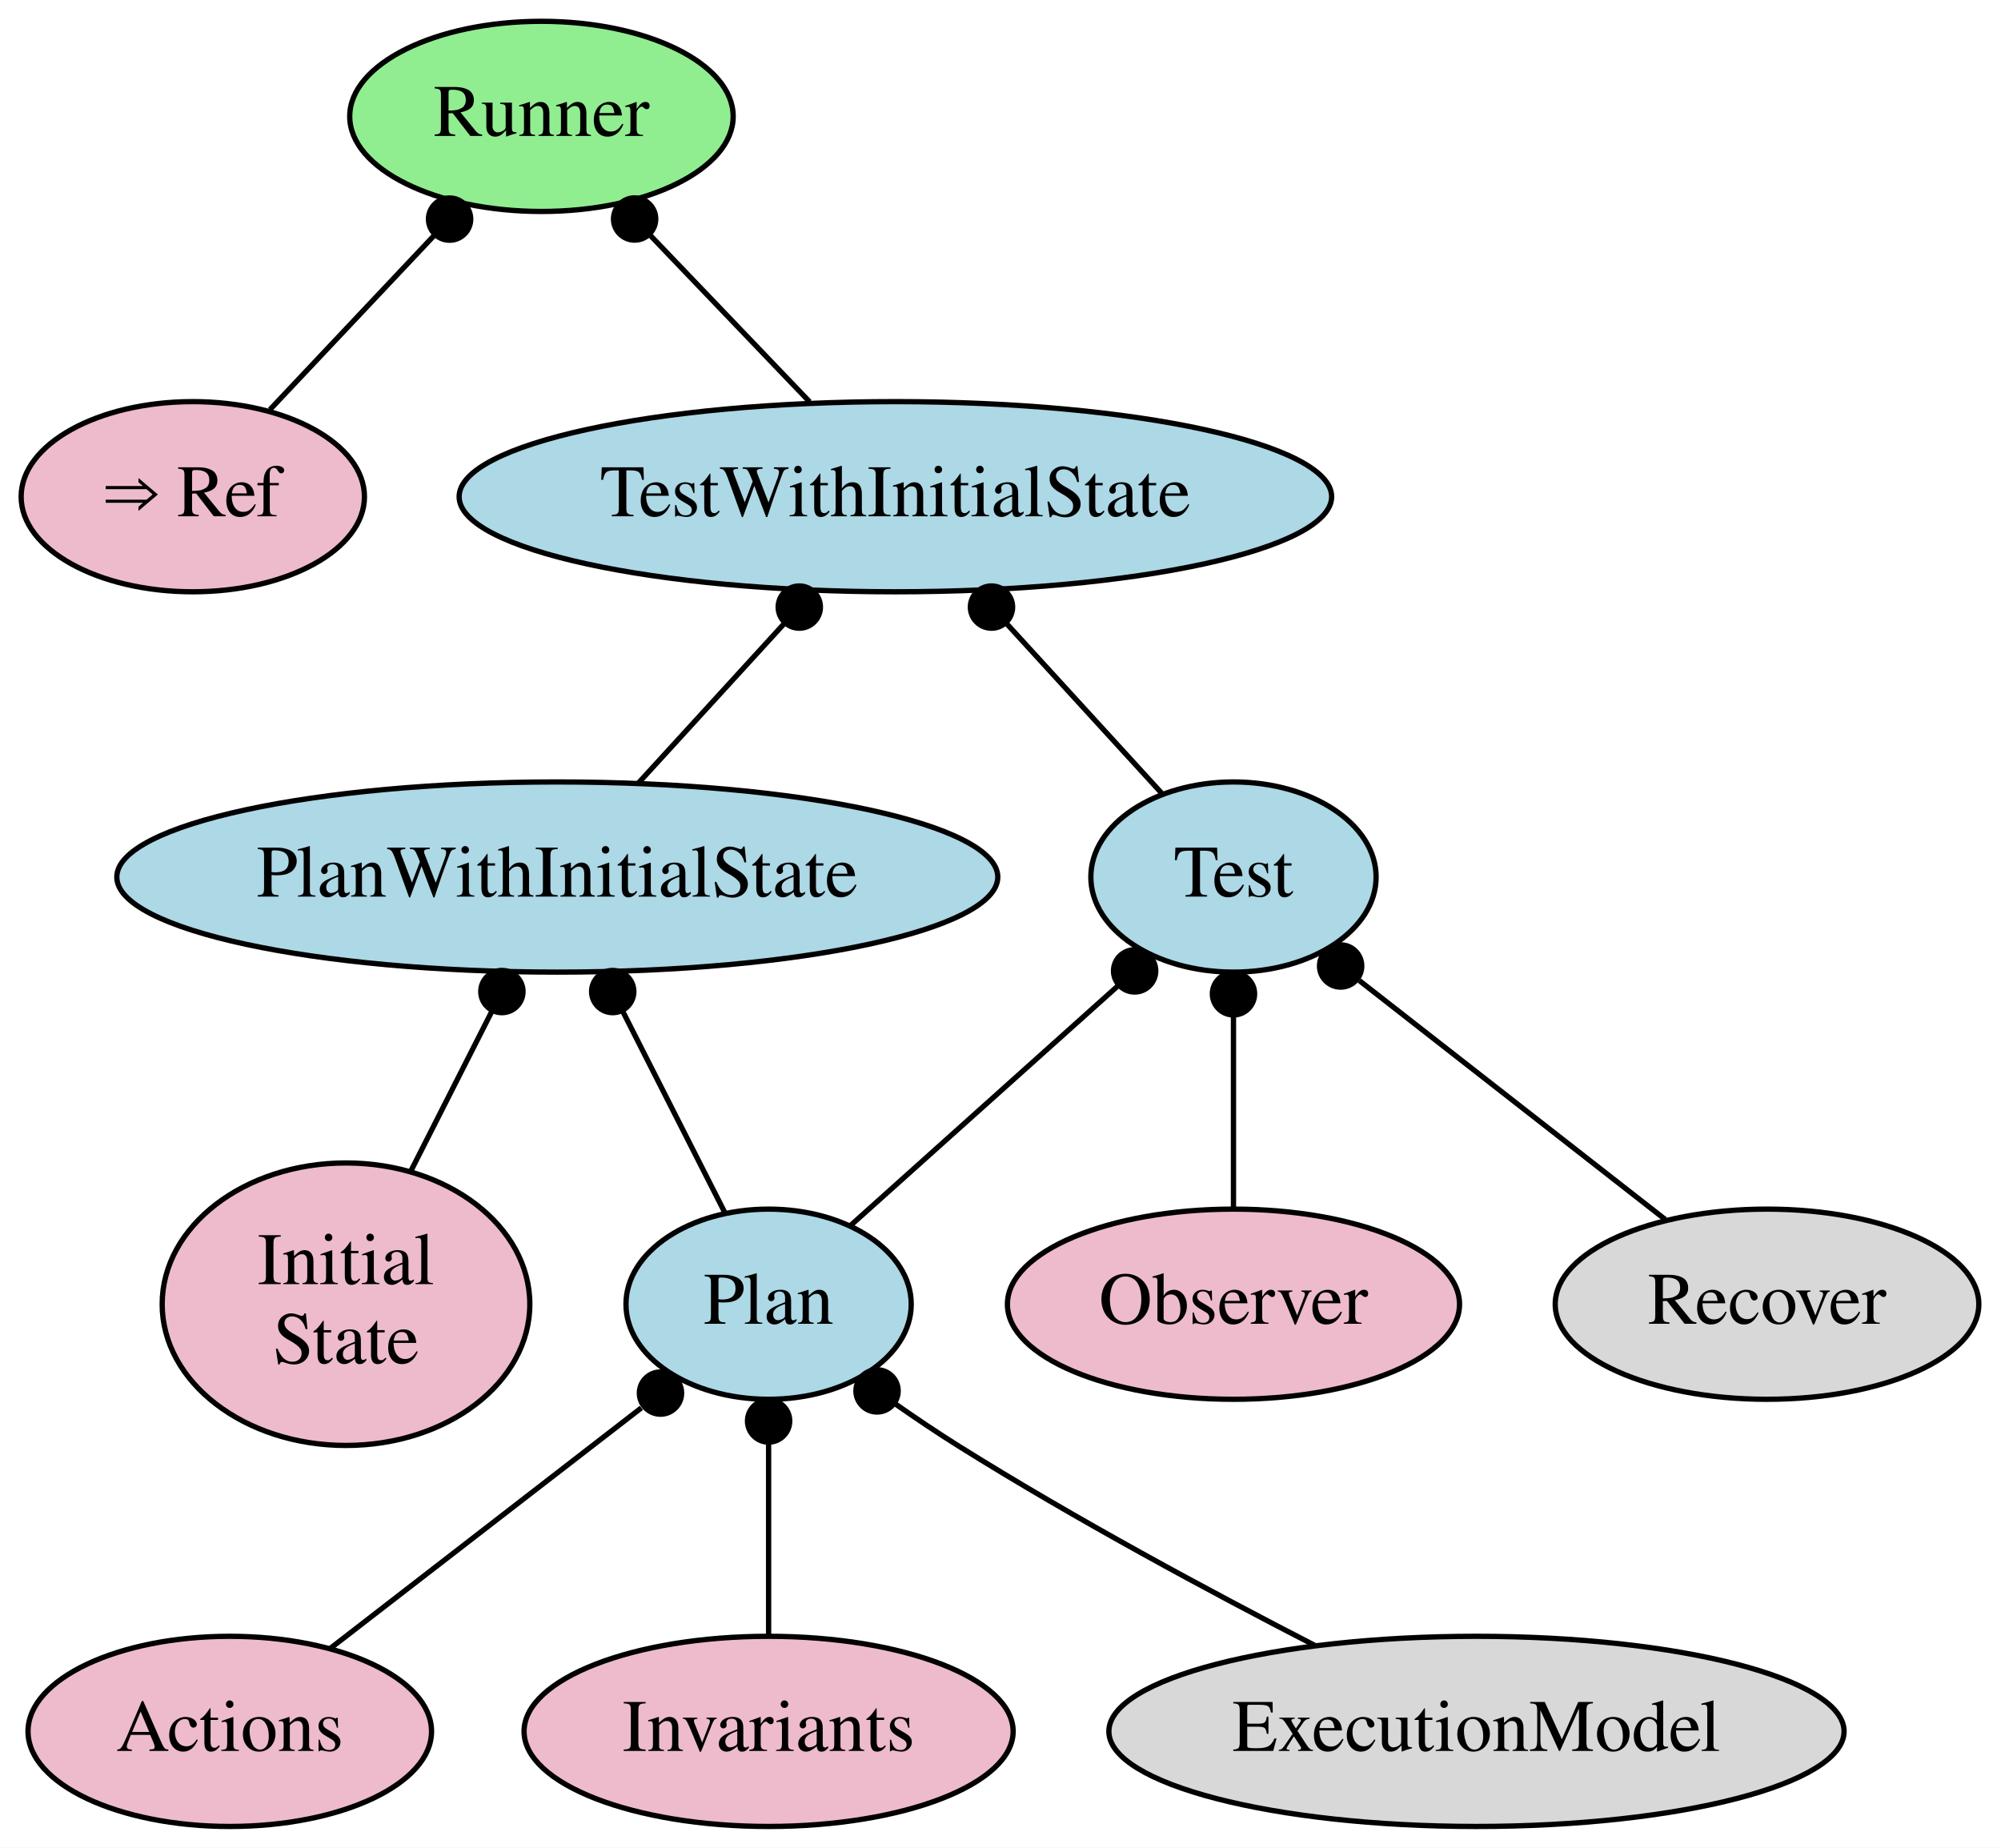
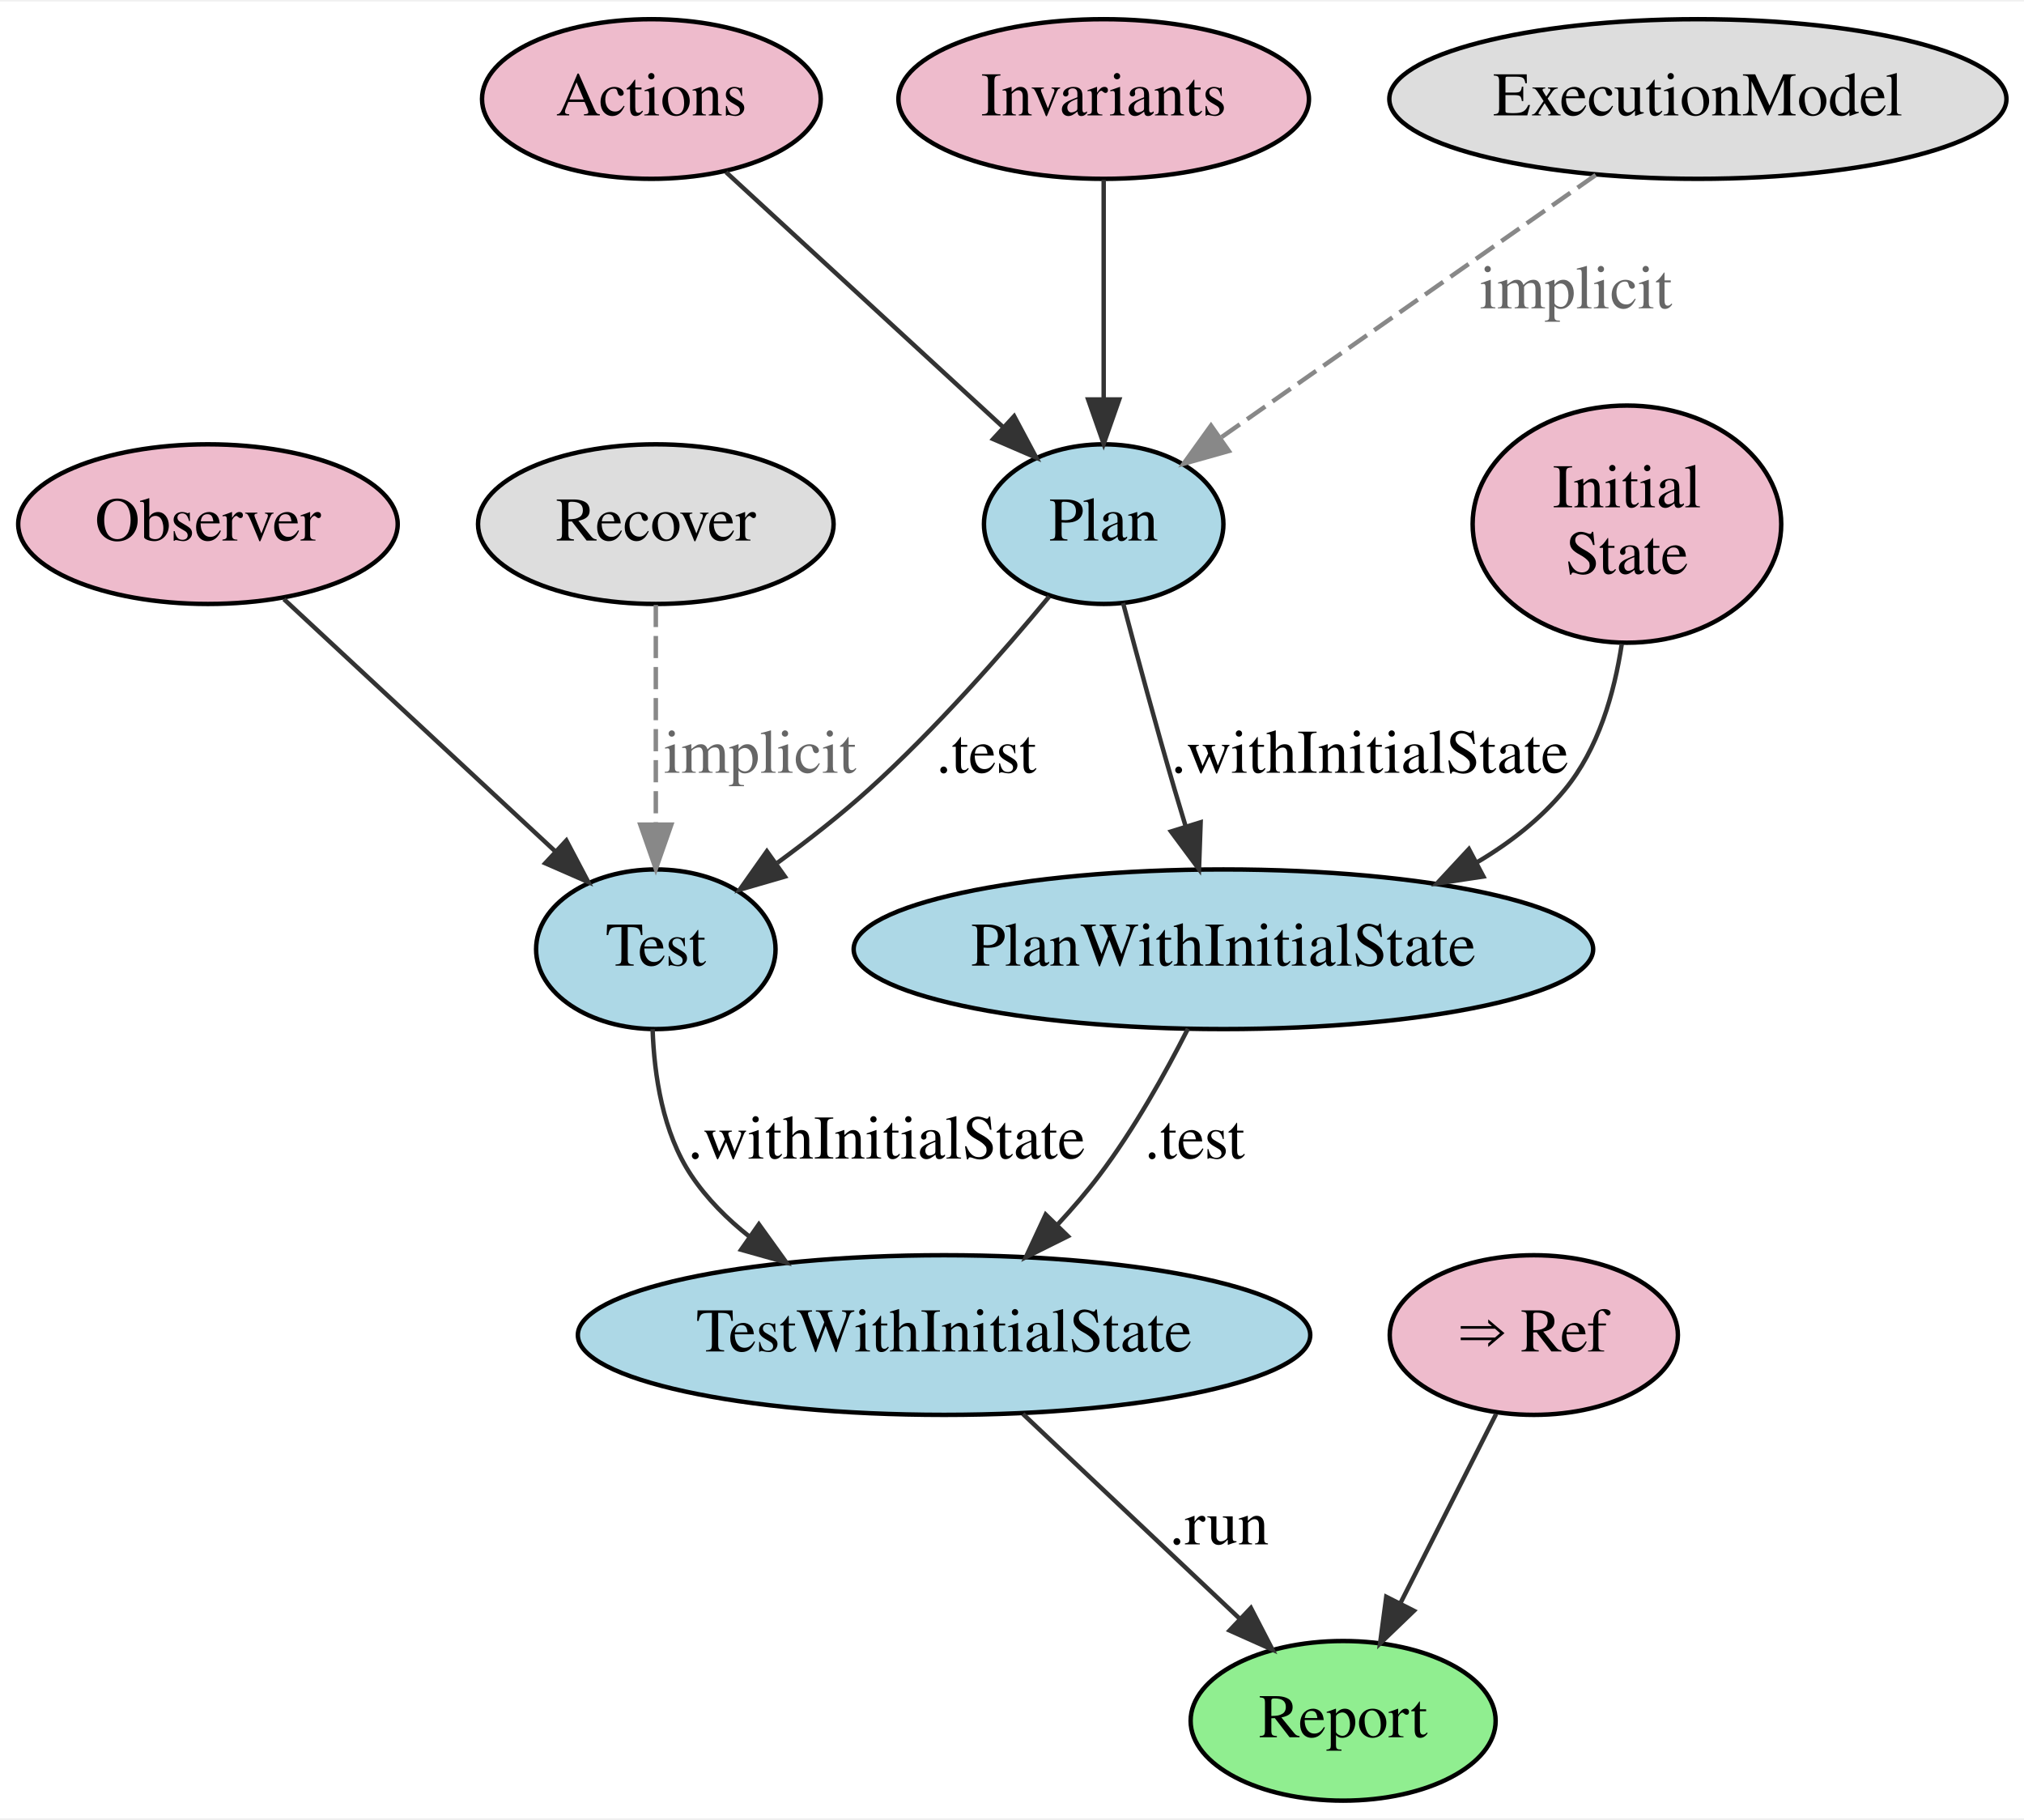
- <svg xmlns="http://www.w3.org/2000/svg" width="379pt" height="350pt" viewBox="0.00 0.00 378.79 349.74">
-   <g id="graph0" class="graph" transform="scale(1 1) rotate(0) translate(4 345.74)">
-     <polygon fill="white" stroke="none" points="-4,4 -4,-345.74 374.794,-345.74 374.794,4 -4,4" />
+ <svg xmlns="http://www.w3.org/2000/svg" width="456pt" height="410pt" viewBox="0.00 0.00 456.44 409.74">
+   <g id="graph0" class="graph" transform="scale(1 1) rotate(0) translate(4 405.74)">
+     <polygon fill="white" stroke="none" points="-4,4 -4,-405.74 452.44,-405.74 452.44,4 -4,4" />
    <g id="node1" class="node">
-       <ellipse fill="#eebbcc" stroke="black" cx="39.497" cy="-18" rx="38.194" ry="18" />
-       <text text-anchor="middle" x="39.497" y="-14.3" font-family="Times,serif" font-size="14.00">Actions</text>
+       <ellipse fill="#eebbcc" stroke="black" cx="142.896" cy="-383.74" rx="38.194" ry="18" />
+       <text text-anchor="middle" x="142.896" y="-380.04" font-family="Times,serif" font-size="14.00">Actions</text>
+     </g>
+     <g id="node8" class="node">
+       <ellipse fill="lightblue" stroke="black" cx="244.896" cy="-287.87" rx="27" ry="18" />
+       <text text-anchor="middle" x="244.896" y="-284.17" font-family="Times,serif" font-size="14.00">Plan</text>
+     </g>
+     <g id="edge3" class="edge">
+       <path fill="none" stroke="#333333" d="M159.739,-367.239C176.771,-351.565 203.209,-327.235 222.107,-309.843" />
+       <polygon fill="#333333" stroke="#333333" points="224.707,-312.207 229.695,-302.86 219.966,-307.056 224.707,-312.207" />
    </g>
    <g id="node2" class="node">
-       <ellipse fill="#eebbcc" stroke="black" cx="141.497" cy="-18" rx="46.292" ry="18" />
-       <text text-anchor="middle" x="141.497" y="-14.3" font-family="Times,serif" font-size="14.00">Invariants</text>
+       <ellipse fill="#eebbcc" stroke="black" cx="244.896" cy="-383.74" rx="46.292" ry="18" />
+       <text text-anchor="middle" x="244.896" y="-380.04" font-family="Times,serif" font-size="14.00">Invariants</text>
+     </g>
+     <g id="edge4" class="edge">
+       <path fill="none" stroke="#333333" d="M244.896,-365.523C244.896,-351.761 244.896,-332.21 244.896,-316.297" />
+       <polygon fill="#333333" stroke="#333333" points="248.396,-315.978 244.896,-305.978 241.396,-315.978 248.396,-315.978" />
    </g>
    <g id="node3" class="node">
-       <ellipse fill="#eebbcc" stroke="black" cx="61.497" cy="-98.87" rx="34.797" ry="26.741" />
-       <text text-anchor="middle" x="61.497" y="-102.67" font-family="Times,serif" font-size="14.00">Initial</text>
-       <text text-anchor="middle" x="61.497" y="-87.67" font-family="Times,serif" font-size="14.00">State</text>
+       <ellipse fill="#eebbcc" stroke="black" cx="362.896" cy="-287.87" rx="34.797" ry="26.741" />
+       <text text-anchor="middle" x="362.896" y="-291.67" font-family="Times,serif" font-size="14.00">Initial</text>
+       <text text-anchor="middle" x="362.896" y="-276.67" font-family="Times,serif" font-size="14.00">State</text>
+     </g>
+     <g id="node9" class="node">
+       <ellipse fill="lightblue" stroke="black" cx="271.896" cy="-192" rx="83.386" ry="18" />
+       <text text-anchor="middle" x="271.896" y="-188.3" font-family="Times,serif" font-size="14.00">PlanWithInitialState</text>
+     </g>
+     <g id="edge5" class="edge">
+       <path fill="none" stroke="#333333" d="M361.735,-260.863C360.054,-249.709 356.442,-237.165 348.896,-228 343.462,-221.4 336.517,-215.992 329.03,-211.575" />
+       <polygon fill="#333333" stroke="#333333" points="330.527,-208.407 320.049,-206.833 327.258,-214.597 330.527,-208.407" />
    </g>
    <g id="node4" class="node">
-       <ellipse fill="#eebbcc" stroke="black" cx="229.497" cy="-98.87" rx="42.793" ry="18" />
-       <text text-anchor="middle" x="229.497" y="-95.17" font-family="Times,serif" font-size="14.00">Observer</text>
+       <ellipse fill="#eebbcc" stroke="black" cx="42.896" cy="-287.87" rx="42.793" ry="18" />
+       <text text-anchor="middle" x="42.896" y="-284.17" font-family="Times,serif" font-size="14.00">Observer</text>
+     </g>
+     <g id="node10" class="node">
+       <ellipse fill="lightblue" stroke="black" cx="143.896" cy="-192" rx="27" ry="18" />
+       <text text-anchor="middle" x="143.896" y="-188.3" font-family="Times,serif" font-size="14.00">Test</text>
+     </g>
+     <g id="edge6" class="edge">
+       <path fill="none" stroke="#333333" d="M60.029,-270.946C76.871,-255.293 102.676,-231.311 121.212,-214.082" />
+       <polygon fill="#333333" stroke="#333333" points="123.722,-216.528 128.664,-207.157 118.957,-211.401 123.722,-216.528" />
    </g>
    <g id="node5" class="node">
-       <ellipse fill="#eebbcc" stroke="black" cx="32.497" cy="-251.74" rx="32.494" ry="18" />
-       <text text-anchor="middle" x="32.497" y="-248.04" font-family="Times,serif" font-size="14.00">⇒ Ref</text>
+       <ellipse fill="#eebbcc" stroke="black" cx="341.896" cy="-105" rx="32.494" ry="18" />
+       <text text-anchor="middle" x="341.896" y="-101.3" font-family="Times,serif" font-size="14.00">⇒ Ref</text>
+     </g>
+     <g id="node12" class="node">
+       <ellipse fill="lightgreen" stroke="black" cx="298.896" cy="-18" rx="34.394" ry="18" />
+       <text text-anchor="middle" x="298.896" y="-14.3" font-family="Times,serif" font-size="14.00">Report</text>
+     </g>
+     <g id="edge11" class="edge">
+       <path fill="none" stroke="#333333" d="M333.401,-87.207C327.236,-75.02 318.786,-58.318 311.792,-44.491" />
+       <polygon fill="#333333" stroke="#333333" points="314.865,-42.812 307.228,-35.469 308.619,-45.972 314.865,-42.812" />
    </g>
    <g id="node6" class="node">
-       <ellipse fill="#d8d8d8" stroke="black" cx="330.497" cy="-98.87" rx="40.094" ry="18" />
-       <text text-anchor="middle" x="330.497" y="-95.17" font-family="Times,serif" font-size="14.00">Recover</text>
+       <ellipse fill="#dddddd" stroke="black" cx="143.896" cy="-287.87" rx="40.094" ry="18" />
+       <text text-anchor="middle" x="143.896" y="-284.17" font-family="Times,serif" font-size="14.00">Recover</text>
+     </g>
+     <g id="edge1" class="edge">
+       <path fill="none" stroke="#888888" stroke-dasharray="5,2" d="M143.896,-269.653C143.896,-255.891 143.896,-236.34 143.896,-220.427" />
+       <polygon fill="#888888" stroke="#888888" points="147.396,-220.108 143.896,-210.108 140.396,-220.108 147.396,-220.108" />
+       <text text-anchor="middle" x="167.396" y="-231.8" font-family="Times,serif" font-size="14.00" fill="#666666"> implicit</text>
    </g>
    <g id="node7" class="node">
-       <ellipse fill="#d8d8d8" stroke="black" cx="275.497" cy="-18" rx="69.588" ry="18" />
-       <text text-anchor="middle" x="275.497" y="-14.3" font-family="Times,serif" font-size="14.00">ExecutionModel</text>
-     </g>
-     <g id="node8" class="node">
-       <ellipse fill="lightblue" stroke="black" cx="141.497" cy="-98.87" rx="27" ry="18" />
-       <text text-anchor="middle" x="141.497" y="-95.17" font-family="Times,serif" font-size="14.00">Plan</text>
-     </g>
-     <g id="edge1" class="edge">
-       <path fill="none" stroke="black" d="M117.406,-79.242C99.451,-65.358 75.26,-46.653 58.623,-33.789" />
-       <ellipse fill="black" stroke="black" cx="121.03" cy="-82.044" rx="4" ry="4" />
+       <ellipse fill="#dddddd" stroke="black" cx="378.896" cy="-383.74" rx="69.588" ry="18" />
+       <text text-anchor="middle" x="378.896" y="-380.04" font-family="Times,serif" font-size="14.00">ExecutionModel</text>
    </g>
    <g id="edge2" class="edge">
-       <path fill="none" stroke="black" d="M141.497,-72.508C141.497,-60.599 141.497,-46.719 141.497,-36.08" />
-       <ellipse fill="black" stroke="black" cx="141.497" cy="-76.756" rx="4" ry="4" />
+       <path fill="none" stroke="#888888" stroke-dasharray="5,2" d="M355.861,-366.603C332.402,-350.17 296.068,-324.717 271.422,-307.452" />
+       <polygon fill="#888888" stroke="#888888" points="273.114,-304.364 262.916,-301.493 269.098,-310.097 273.114,-304.364" />
+       <text text-anchor="middle" x="351.396" y="-336.54" font-family="Times,serif" font-size="14.00" fill="#666666"> implicit</text>
    </g>
-     <g id="edge3" class="edge">
-       <path fill="none" stroke="black" d="M165.315,-80.112C169.324,-77.31 173.485,-74.512 177.497,-72 199.465,-58.245 225.286,-44.368 244.907,-34.266" />
-       <ellipse fill="black" stroke="black" cx="162.025" cy="-82.458" rx="4" ry="4" />
-     </g>
-     <g id="node9" class="node">
-       <ellipse fill="lightblue" stroke="black" cx="101.497" cy="-179.74" rx="83.386" ry="18" />
-       <text text-anchor="middle" x="101.497" y="-176.04" font-family="Times,serif" font-size="14.00">PlanWithInitialState</text>
-     </g>
-     <g id="edge5" class="edge">
-       <path fill="none" stroke="black" d="M89.094,-154.284C84.228,-144.69 78.658,-133.707 73.802,-124.132" />
-       <ellipse fill="black" stroke="black" cx="91.008" cy="-158.059" rx="4" ry="4" />
-     </g>
-     <g id="edge4" class="edge">
-       <path fill="none" stroke="black" d="M113.914,-154.258C120.203,-141.856 127.668,-127.138 133.245,-116.142" />
-       <ellipse fill="black" stroke="black" cx="111.986" cy="-158.059" rx="4" ry="4" />
-     </g>
-     <g id="node10" class="node">
-       <ellipse fill="lightblue" stroke="black" cx="229.497" cy="-179.74" rx="27" ry="18" />
-       <text text-anchor="middle" x="229.497" y="-176.04" font-family="Times,serif" font-size="14.00">Test</text>
+     <g id="edge7" class="edge">
+       <path fill="none" stroke="#333333" d="M249.274,-270.073C252.396,-258.27 256.758,-242.128 260.896,-228 261.675,-225.341 262.507,-222.575 263.351,-219.815" />
+       <polygon fill="#333333" stroke="#333333" points="266.761,-220.637 266.391,-210.049 260.077,-218.557 266.761,-220.637" />
+       <text text-anchor="middle" x="304.896" y="-231.8" font-family="Times,serif" font-size="14.00">.withInitialState</text>
    </g>
    <g id="edge8" class="edge">
-       <path fill="none" stroke="black" d="M229.497,-153.378C229.497,-141.469 229.497,-127.589 229.497,-116.95" />
-       <ellipse fill="black" stroke="black" cx="229.497" cy="-157.626" rx="4" ry="4" />
-     </g>
-     <g id="edge7" class="edge">
-       <path fill="none" stroke="black" d="M253.308,-160.146C270.966,-146.358 294.732,-127.798 311.208,-114.933" />
-       <ellipse fill="black" stroke="black" cx="249.783" cy="-162.899" rx="4" ry="4" />
-     </g>
-     <g id="edge6" class="edge">
-       <path fill="none" stroke="black" d="M207.804,-159.298C192.081,-145.206 171.191,-126.483 157.094,-113.848" />
-       <ellipse fill="black" stroke="black" cx="210.786" cy="-161.97" rx="4" ry="4" />
+       <path fill="none" stroke="#333333" d="M232.626,-271.557C222.362,-259.178 207.01,-241.632 191.896,-228 185.542,-222.269 178.265,-216.576 171.33,-211.499" />
+       <polygon fill="#333333" stroke="#333333" points="173.001,-208.392 162.825,-205.441 168.94,-214.093 173.001,-208.392" />
+       <text text-anchor="middle" x="218.396" y="-231.8" font-family="Times,serif" font-size="14.00">.test</text>
    </g>
    <g id="node11" class="node">
-       <ellipse fill="lightblue" stroke="black" cx="165.497" cy="-251.74" rx="82.585" ry="18" />
-       <text text-anchor="middle" x="165.497" y="-248.04" font-family="Times,serif" font-size="14.00">TestWithInitialState</text>
+       <ellipse fill="lightblue" stroke="black" cx="208.896" cy="-105" rx="82.585" ry="18" />
+       <text text-anchor="middle" x="208.896" y="-101.3" font-family="Times,serif" font-size="14.00">TestWithInitialState</text>
    </g>
    <g id="edge9" class="edge">
-       <path fill="none" stroke="black" d="M144.581,-227.863C135.542,-217.976 125.156,-206.617 116.847,-197.529" />
-       <ellipse fill="black" stroke="black" cx="147.305" cy="-230.843" rx="4" ry="4" />
+       <path fill="none" stroke="#333333" d="M263.897,-174.08C258.801,-164.045 251.702,-151.312 243.896,-141 241.078,-137.277 237.879,-133.557 234.588,-130.007" />
+       <polygon fill="#333333" stroke="#333333" points="236.832,-127.294 227.348,-122.571 231.816,-132.178 236.832,-127.294" />
+       <text text-anchor="middle" x="265.396" y="-144.8" font-family="Times,serif" font-size="14.00">.test</text>
    </g>
    <g id="edge10" class="edge">
-       <path fill="none" stroke="black" d="M186.474,-227.797C196.141,-217.223 207.338,-204.977 215.885,-195.628" />
-       <ellipse fill="black" stroke="black" cx="183.689" cy="-230.843" rx="4" ry="4" />
-     </g>
-     <g id="node12" class="node">
-       <ellipse fill="lightgreen" stroke="black" cx="98.497" cy="-323.74" rx="36.294" ry="18" />
-       <text text-anchor="middle" x="98.497" y="-320.04" font-family="Times,serif" font-size="14.00">Runner</text>
-     </g>
-     <g id="edge11" class="edge">
-       <path fill="none" stroke="black" d="M78.183,-301.195C68.136,-290.539 56.238,-277.92 47.104,-268.232" />
-       <ellipse fill="black" stroke="black" cx="81.106" cy="-304.294" rx="4" ry="4" />
+       <path fill="none" stroke="#333333" d="M143.169,-173.961C143.521,-163.638 145.446,-150.646 151.896,-141 155.412,-135.742 160.012,-131.137 165.076,-127.145" />
+       <polygon fill="#333333" stroke="#333333" points="167.14,-129.973 173.326,-121.371 163.126,-124.238 167.14,-129.973" />
+       <text text-anchor="middle" x="195.896" y="-144.8" font-family="Times,serif" font-size="14.00">.withInitialState</text>
    </g>
    <g id="edge12" class="edge">
-       <path fill="none" stroke="black" d="M119.143,-301.17C128.829,-291.05 140.204,-279.166 149.262,-269.702" />
-       <ellipse fill="black" stroke="black" cx="116.132" cy="-304.315" rx="4" ry="4" />
+       <path fill="none" stroke="#333333" d="M226.677,-87.207C240.637,-74.023 260.194,-55.552 275.437,-41.156" />
+       <polygon fill="#333333" stroke="#333333" points="278.095,-43.46 282.961,-34.05 273.288,-38.371 278.095,-43.46" />
+       <text text-anchor="middle" x="270.896" y="-57.8" font-family="Times,serif" font-size="14.00">.run</text>
    </g>
  </g>
</svg>
